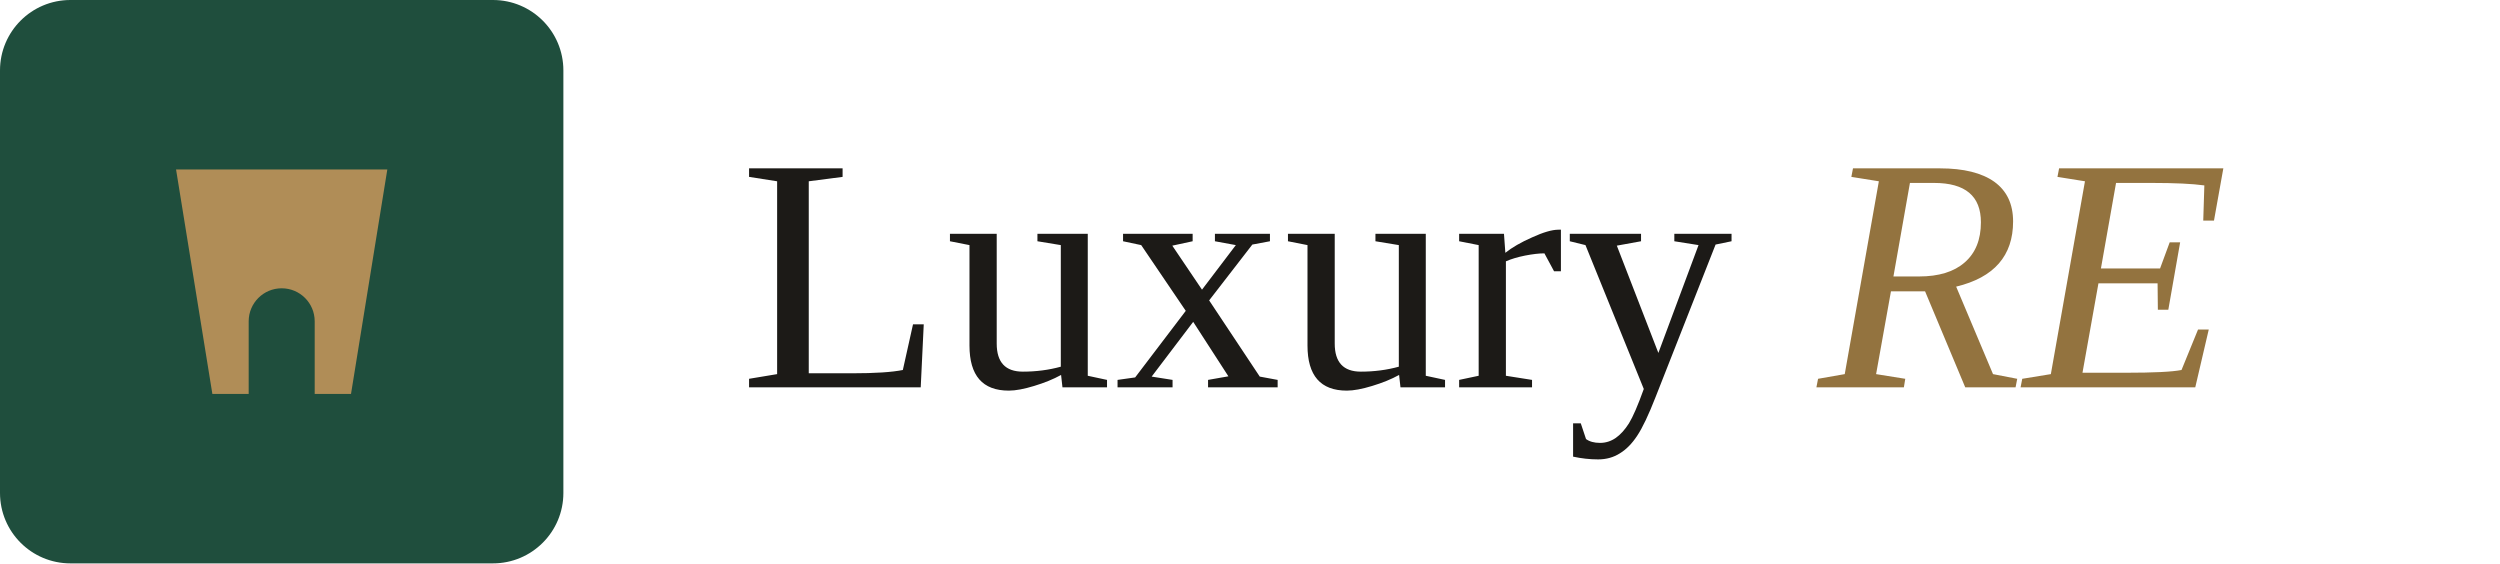
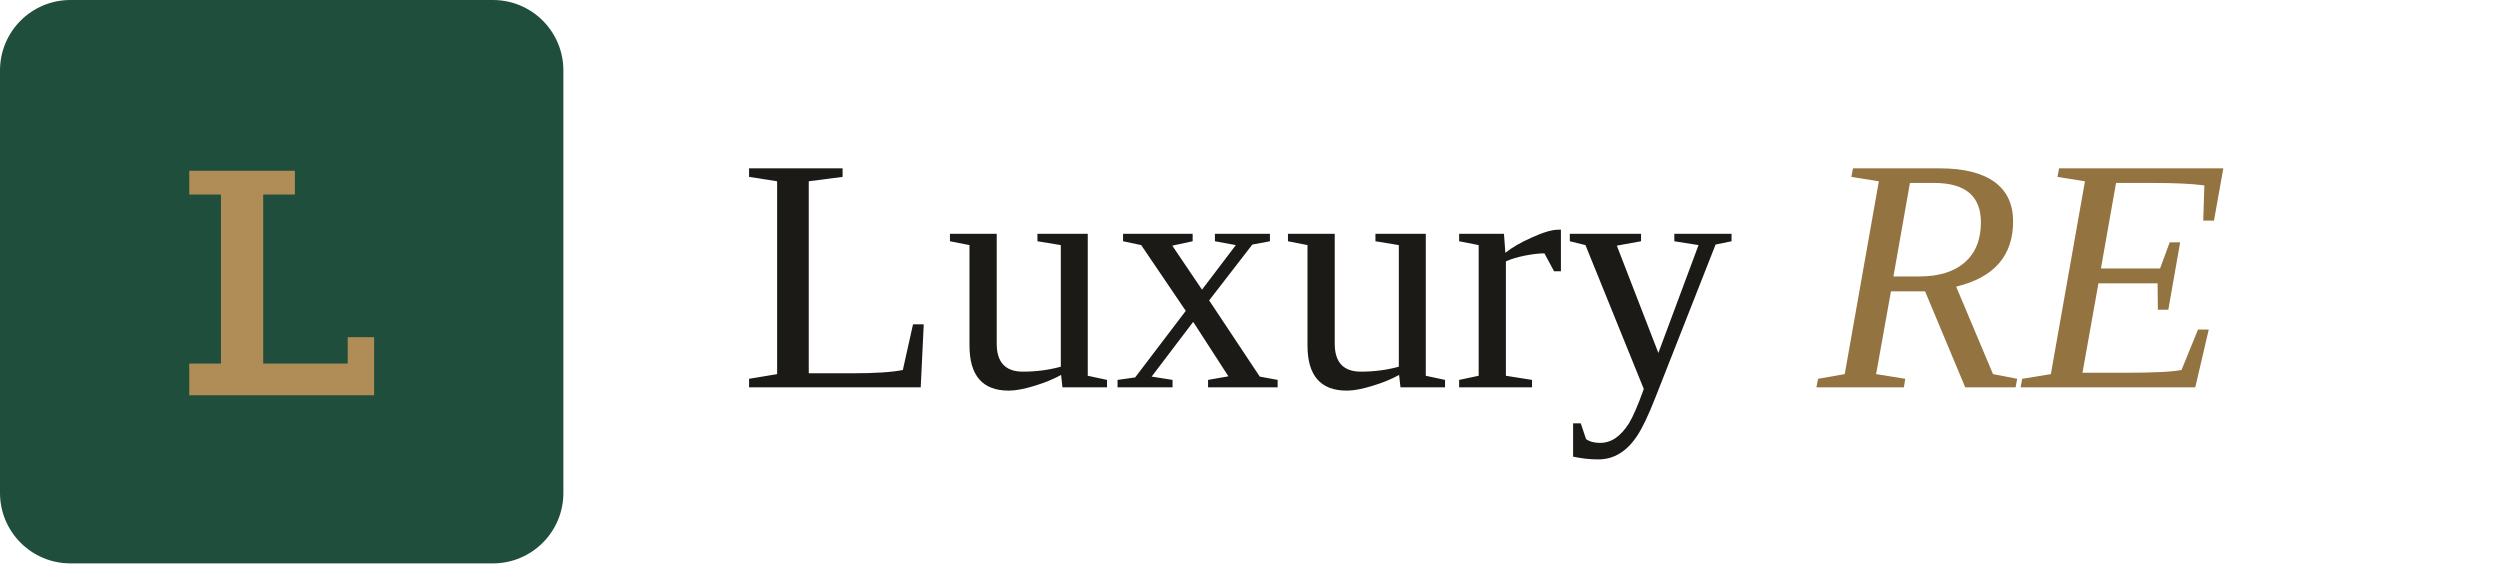
<svg xmlns="http://www.w3.org/2000/svg" viewBox="0 0 142 32" width="142" height="32" role="img" aria-label="Luxury RE">
  <rect width="32" height="32" rx="4" fill="#1f4e3d" />
-   <path transform="translate(7 7) scale(0.75)" d="M4 3.5H20L17.25 20.5H6.75ZM9.5 20.5V15A2.5 2.5 0 0 1 14.5 15V20.5Z" fill="#b08d57" fill-rule="evenodd" clip-rule="evenodd" />
+   <path transform="translate(7 7) scale(0.75)" d="M5 3.6H13V5.4H10.6V18.2H17V16.2H19V20.6H5V18.2H7.4V5.4H5Z" fill="#b08d57" fill-rule="evenodd" clip-rule="evenodd" />
  <text x="42" y="22" font-family="Fraunces, Georgia, 'Times New Roman', serif" font-size="19" font-weight="300" letter-spacing="0.1" fill="#1c1a17">Luxury <tspan font-style="italic" fill="#93733f">RE</tspan>
  </text>
</svg>
